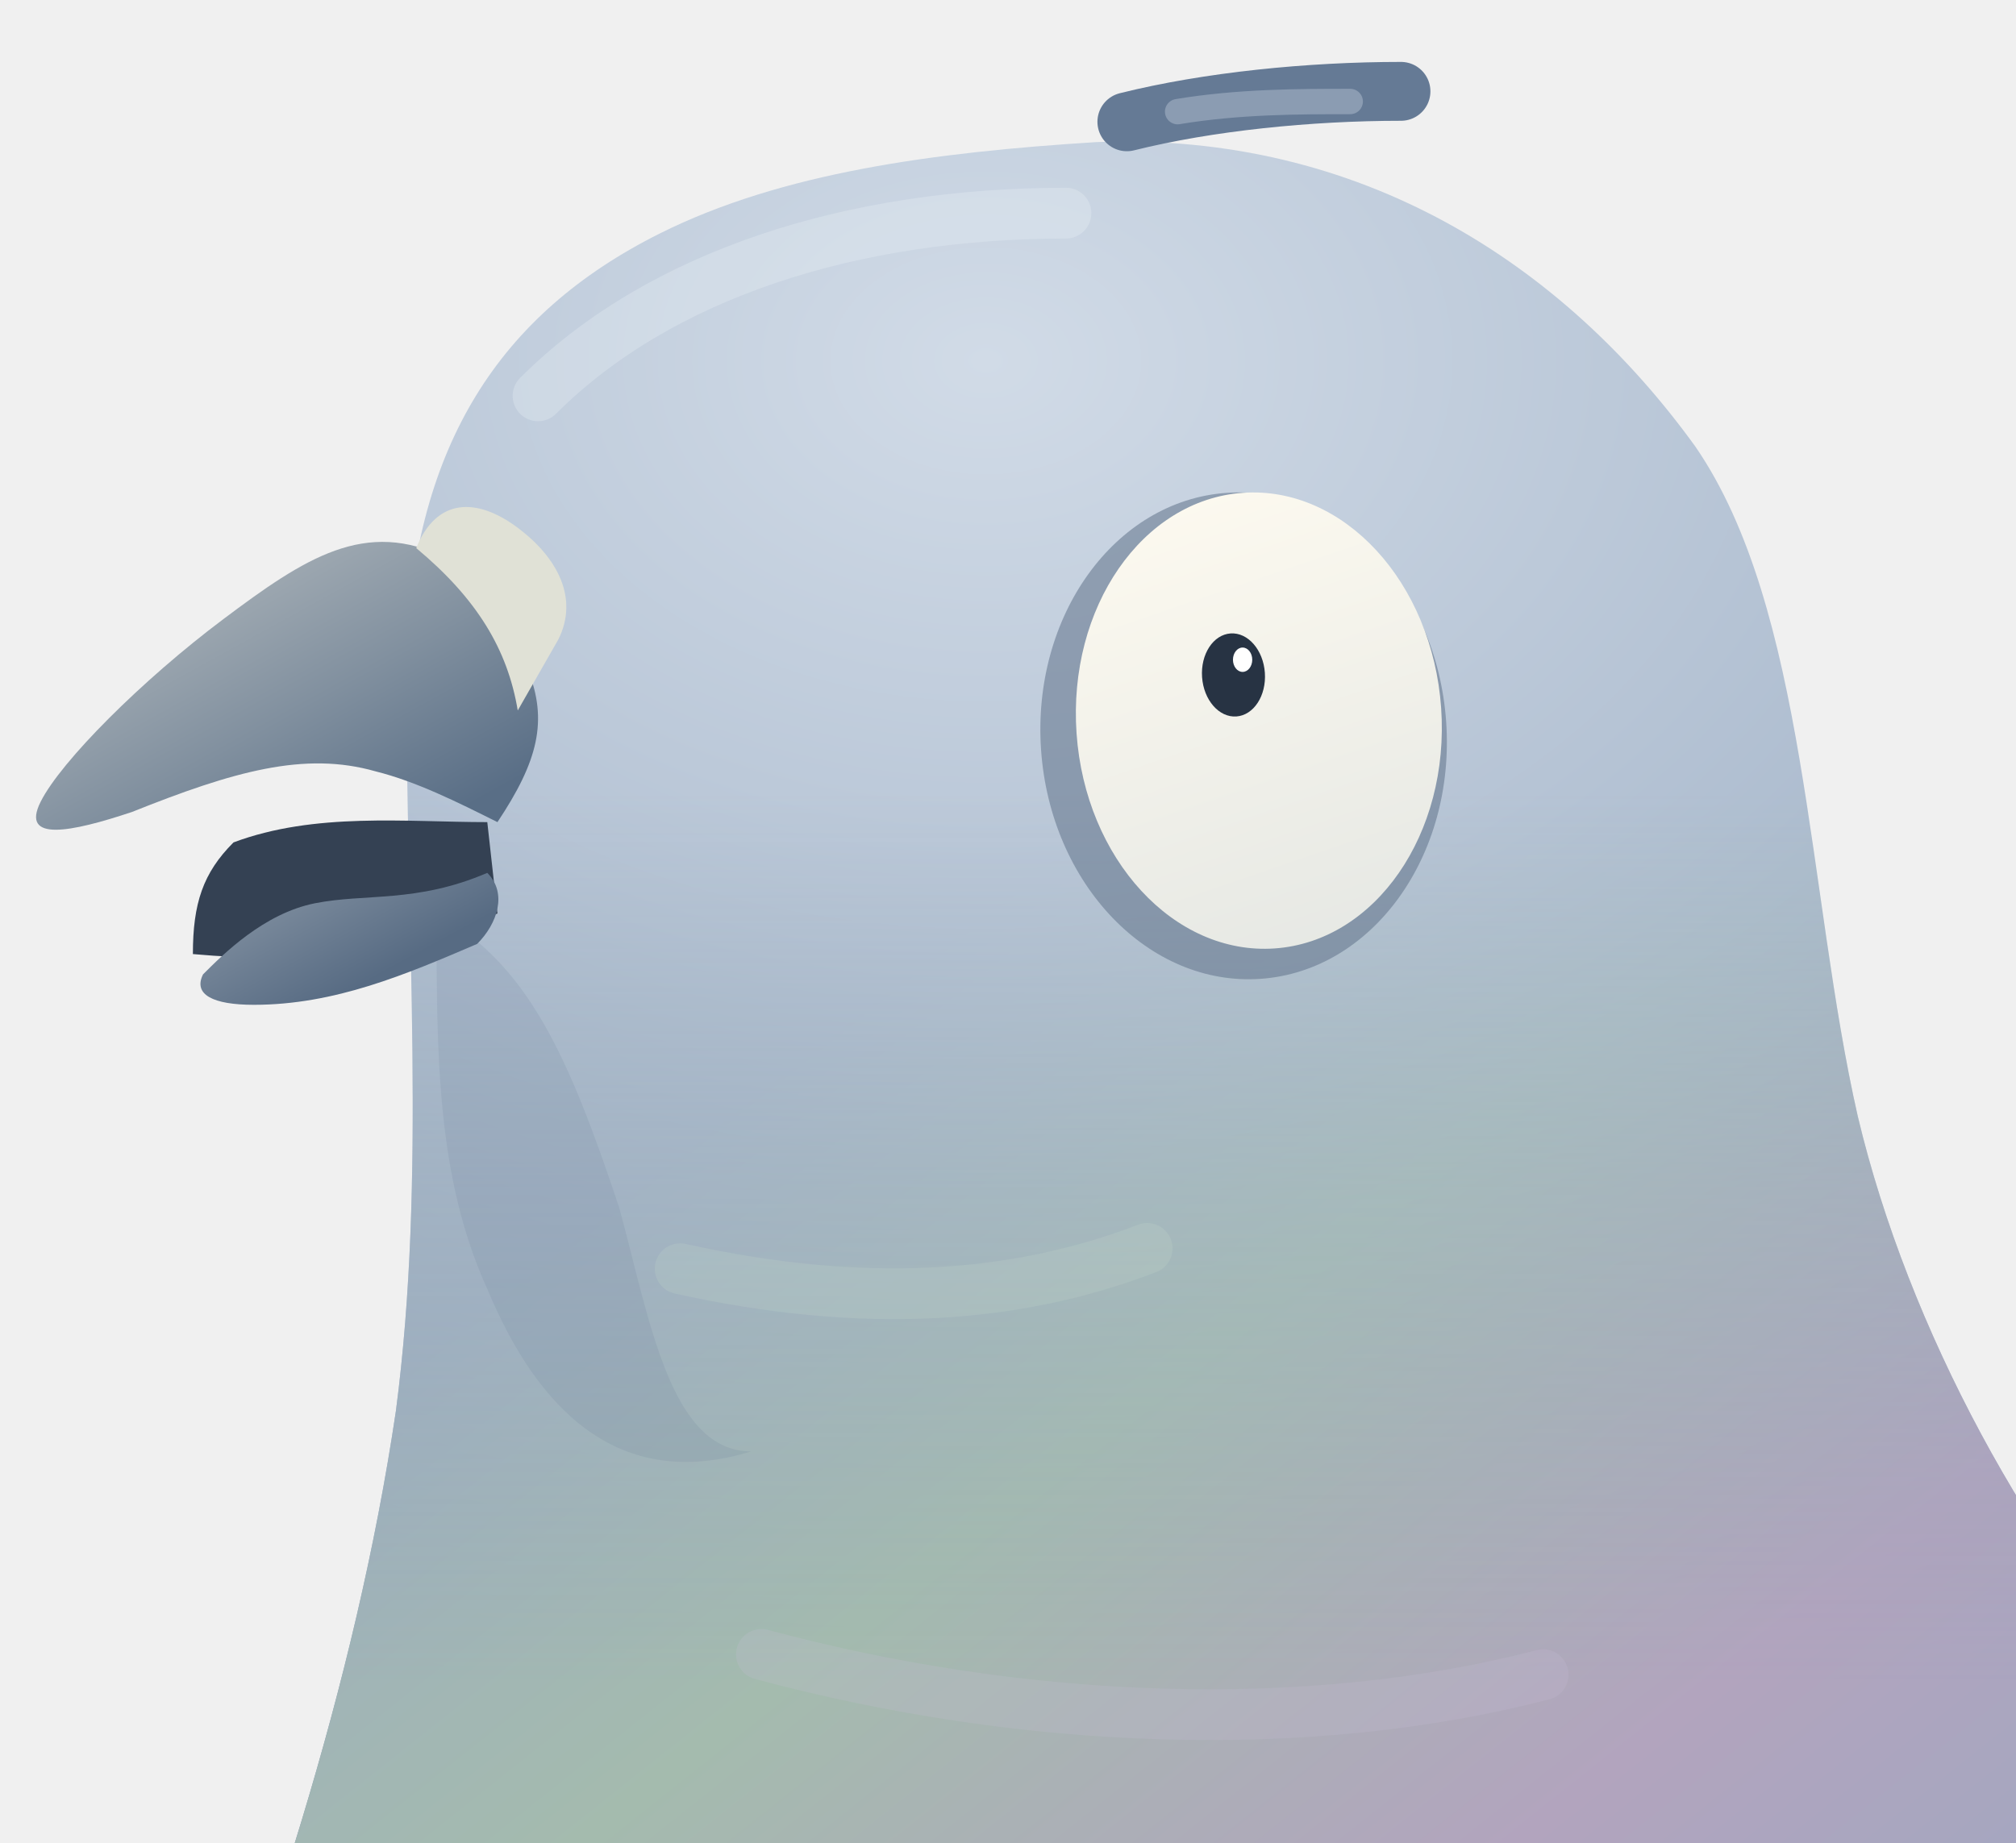
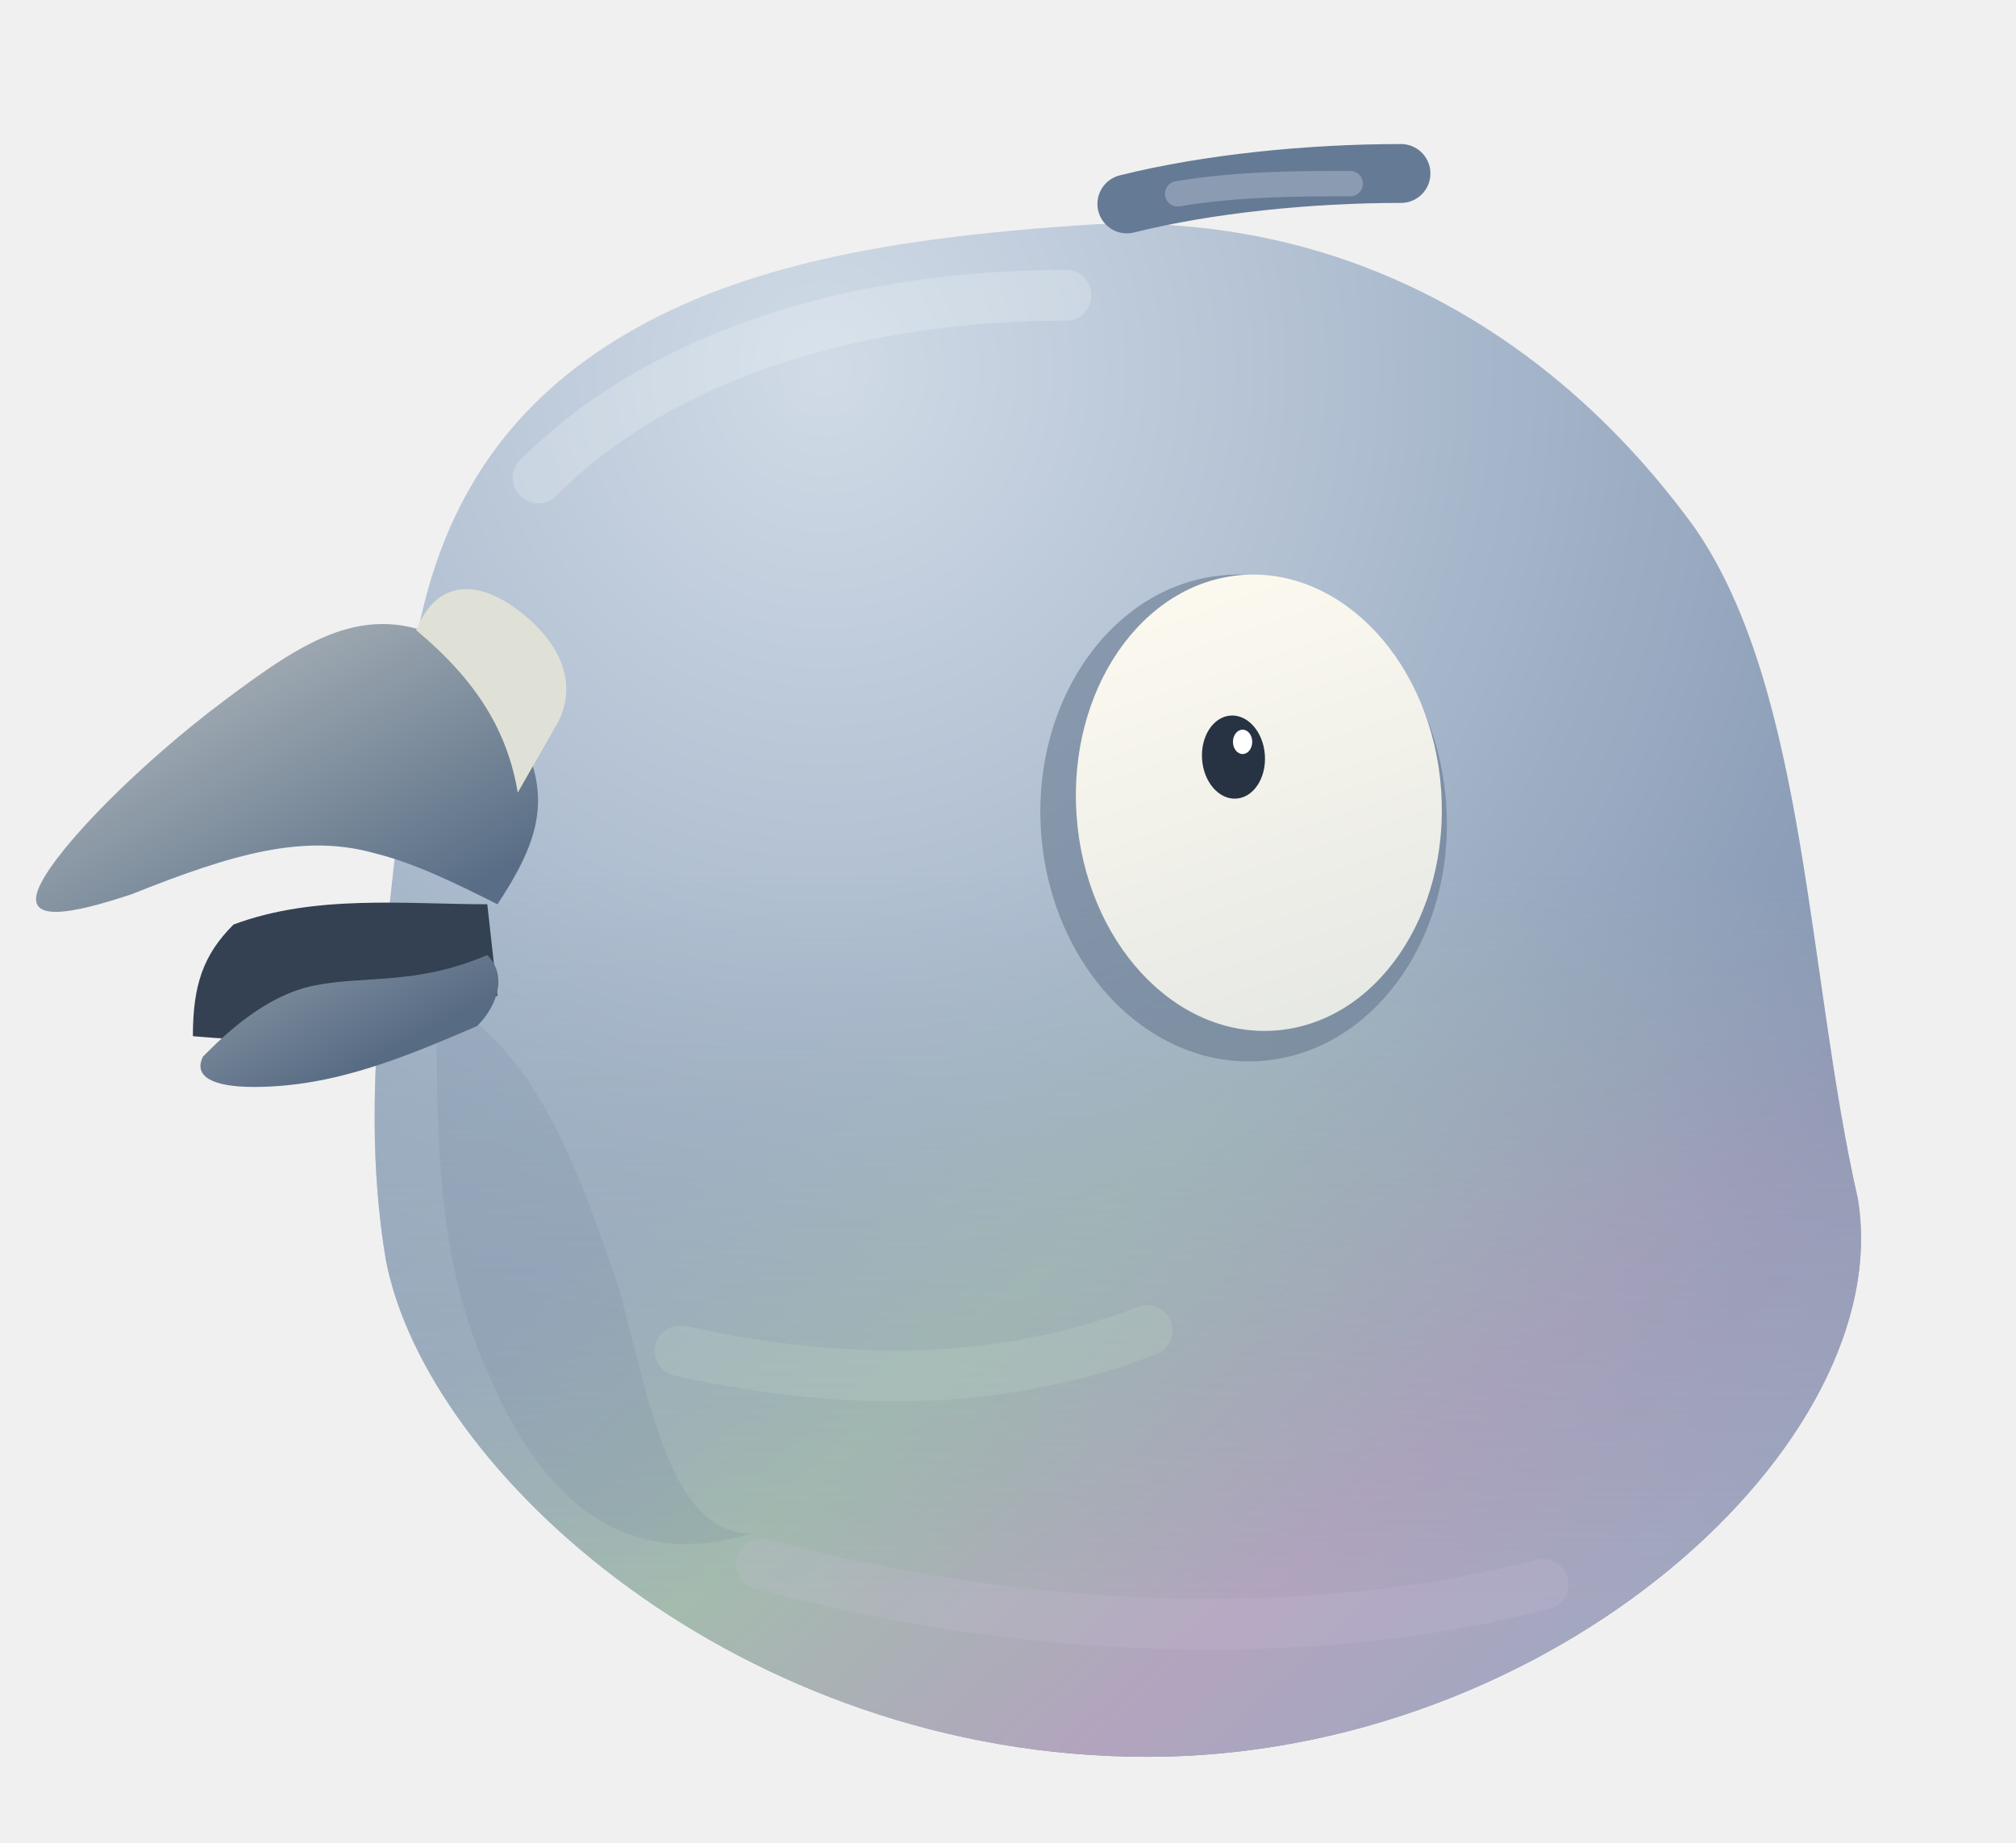
<svg xmlns="http://www.w3.org/2000/svg" viewBox="0 0 70 64" fill="none">
  <defs>
    <radialGradient id="head" cx=".3" cy=".1" r=".86">
      <stop stop-color="#d1dbe7" />
      <stop offset=".52" stop-color="#a7b7cb" />
      <stop offset="1" stop-color="#8093af" />
    </radialGradient>
-     <linearGradient id="neck" x1="155" y1="149" x2="244" y2="261" gradientUnits="userSpaceOnUse">
+     <linearGradient id="neck" x1="155" y1="141" x2="219" y2="211" gradientUnits="userSpaceOnUse">
      <stop stop-color="#9eafbd" />
      <stop offset=".34" stop-color="#a4bbae" />
      <stop offset=".74" stop-color="#b2a4be" />
      <stop offset="1" stop-color="#a3a7c0" />
    </linearGradient>
-     <linearGradient id="neck-fade" x1="0" y1="131" x2="0" y2="220" gradientUnits="userSpaceOnUse">
+     <linearGradient id="neck-fade" x1="0" y1="131" x2="0" y2="203" gradientUnits="userSpaceOnUse">
      <stop stop-color="white" stop-opacity="0" />
      <stop offset=".44" stop-color="white" stop-opacity=".55" />
      <stop offset="1" stop-color="white" />
    </linearGradient>
    <linearGradient id="beak" x1="88" y1="109" x2="104" y2="138" gradientUnits="userSpaceOnUse">
      <stop stop-color="#a6afb6" />
      <stop offset=".5" stop-color="#81909f" />
      <stop offset="1" stop-color="#596e86" />
    </linearGradient>
    <linearGradient id="jaw" x1="94" y1="141" x2="100" y2="152" gradientUnits="userSpaceOnUse">
      <stop stop-color="#7f8e9f" />
      <stop offset="1" stop-color="#576b83" />
    </linearGradient>
    <linearGradient id="eye" x1="186" y1="102" x2="198" y2="147" gradientUnits="userSpaceOnUse">
      <stop stop-color="#fcf9ef" />
      <stop offset="1" stop-color="#e6e8e4" />
    </linearGradient>
    <mask id="neck-transition" maskUnits="userSpaceOnUse" x="84" y="60" width="278" height="214">
      <rect x="84" y="60" width="278" height="214" fill="url(#neck-fade)" />
    </mask>
-     <path id="portrait" d="M108 117c1-20 9-33 25-41 12-6 27-8 43-9 26-1 46 12 59 30 11 16 11 44 16 66 5 21 17 43 31 58 19 19 49 25 73 50H84c10-25 19-52 23-79 3-23 1-46 1-75Z" />
+     <path id="portrait" d="M108 117c1-20 9-33 25-41 12-6 27-8 43-9 26-1 46 12 59 30 11 16 11 44 16 66C255 187 221 218 181 218S110 190 106 169c-3-18 1-35 2-52Z" />
  </defs>
-   <g transform="translate(-23.97 -18.6825) scale(.3525)">
+   <g transform="translate(-23.97 -15.83) scale(.3525)">
    <use href="#portrait" fill="url(#head)" />
    <use href="#portrait" fill="url(#neck)" mask="url(#neck-transition)" />
    <path d="M121 92c12-12 31-18 52-18" stroke="#eef3f9" stroke-opacity=".28" stroke-width="5" stroke-linecap="round" />
    <path d="M111 143c9 5 13 14 18 29 3 11 5 24 13 24-13 4-21-4-26-16-5-11-5-23-5-37Z" fill="#697d96" fill-opacity=".15" />
    <path d="M135 178c18 4 33 3 46-2" stroke="#c1d7ca" stroke-opacity=".24" stroke-width="5" stroke-linecap="round" />
-     <path d="M143 216c26 7 54 8 77 2" stroke="#c9bfda" stroke-opacity=".2" stroke-width="5" stroke-linecap="round" />
-     <path d="M89 255c43-10 107-10 155 3 13 3 24 7 34 13H84Z" fill="#d2d7e4" fill-opacity=".17" />
+     <path d="M143 199c26 7 54 8 77 2" stroke="#c9bfda" stroke-opacity=".2" stroke-width="5" stroke-linecap="round" />
    <path d="M179 65c8-2 18-3 27-3" stroke="#657a95" stroke-width="5.8" stroke-linecap="round" />
    <path d="M184 64c6-1 12-1 17-1" stroke="#8b9cb2" stroke-width="2.5" stroke-linecap="round" />
    <ellipse cx="190.5" cy="125.5" rx="20" ry="24" transform="rotate(-4 190.5 125.5)" fill="#62748b" fill-opacity=".56" />
    <ellipse cx="192" cy="124" rx="18" ry="22.5" transform="rotate(-4 192 124)" fill="url(#eye)" />
    <ellipse cx="189.5" cy="119.5" rx="3.1" ry="4.1" transform="rotate(-4 189.5 119.5)" fill="#273343" />
    <ellipse cx="190.4" cy="118" rx=".95" ry="1.2" fill="#fff" />
    <path d="M91 136c8-3 17-2 25-2l1 9c-9 4-19 5-30 4 0-5 1-8 4-11Z" fill="#344153" />
    <path d="M116 139c-7 3-12 2-17 3-5 1-9 5-11 7-1 2 1 3 5 3 8 0 15-3 22-6 2-2 3-5 1-7Z" fill="url(#jaw)" />
    <path d="M112 108c-8-4-14 0-22 6-8 6-16 14-18 18-2 4 3 3 9 1 10-4 17-6 24-4 4 1 8 3 12 5 4-6 5-10 3-15-2-5-5-9-8-11Z" fill="url(#beak)" />
    <path d="M109 107c2-5 6-5 10-2 4 3 6 7 4 11l-4 7c-1-6-4-11-10-16Z" fill="#e0e1d6" />
  </g>
</svg>
